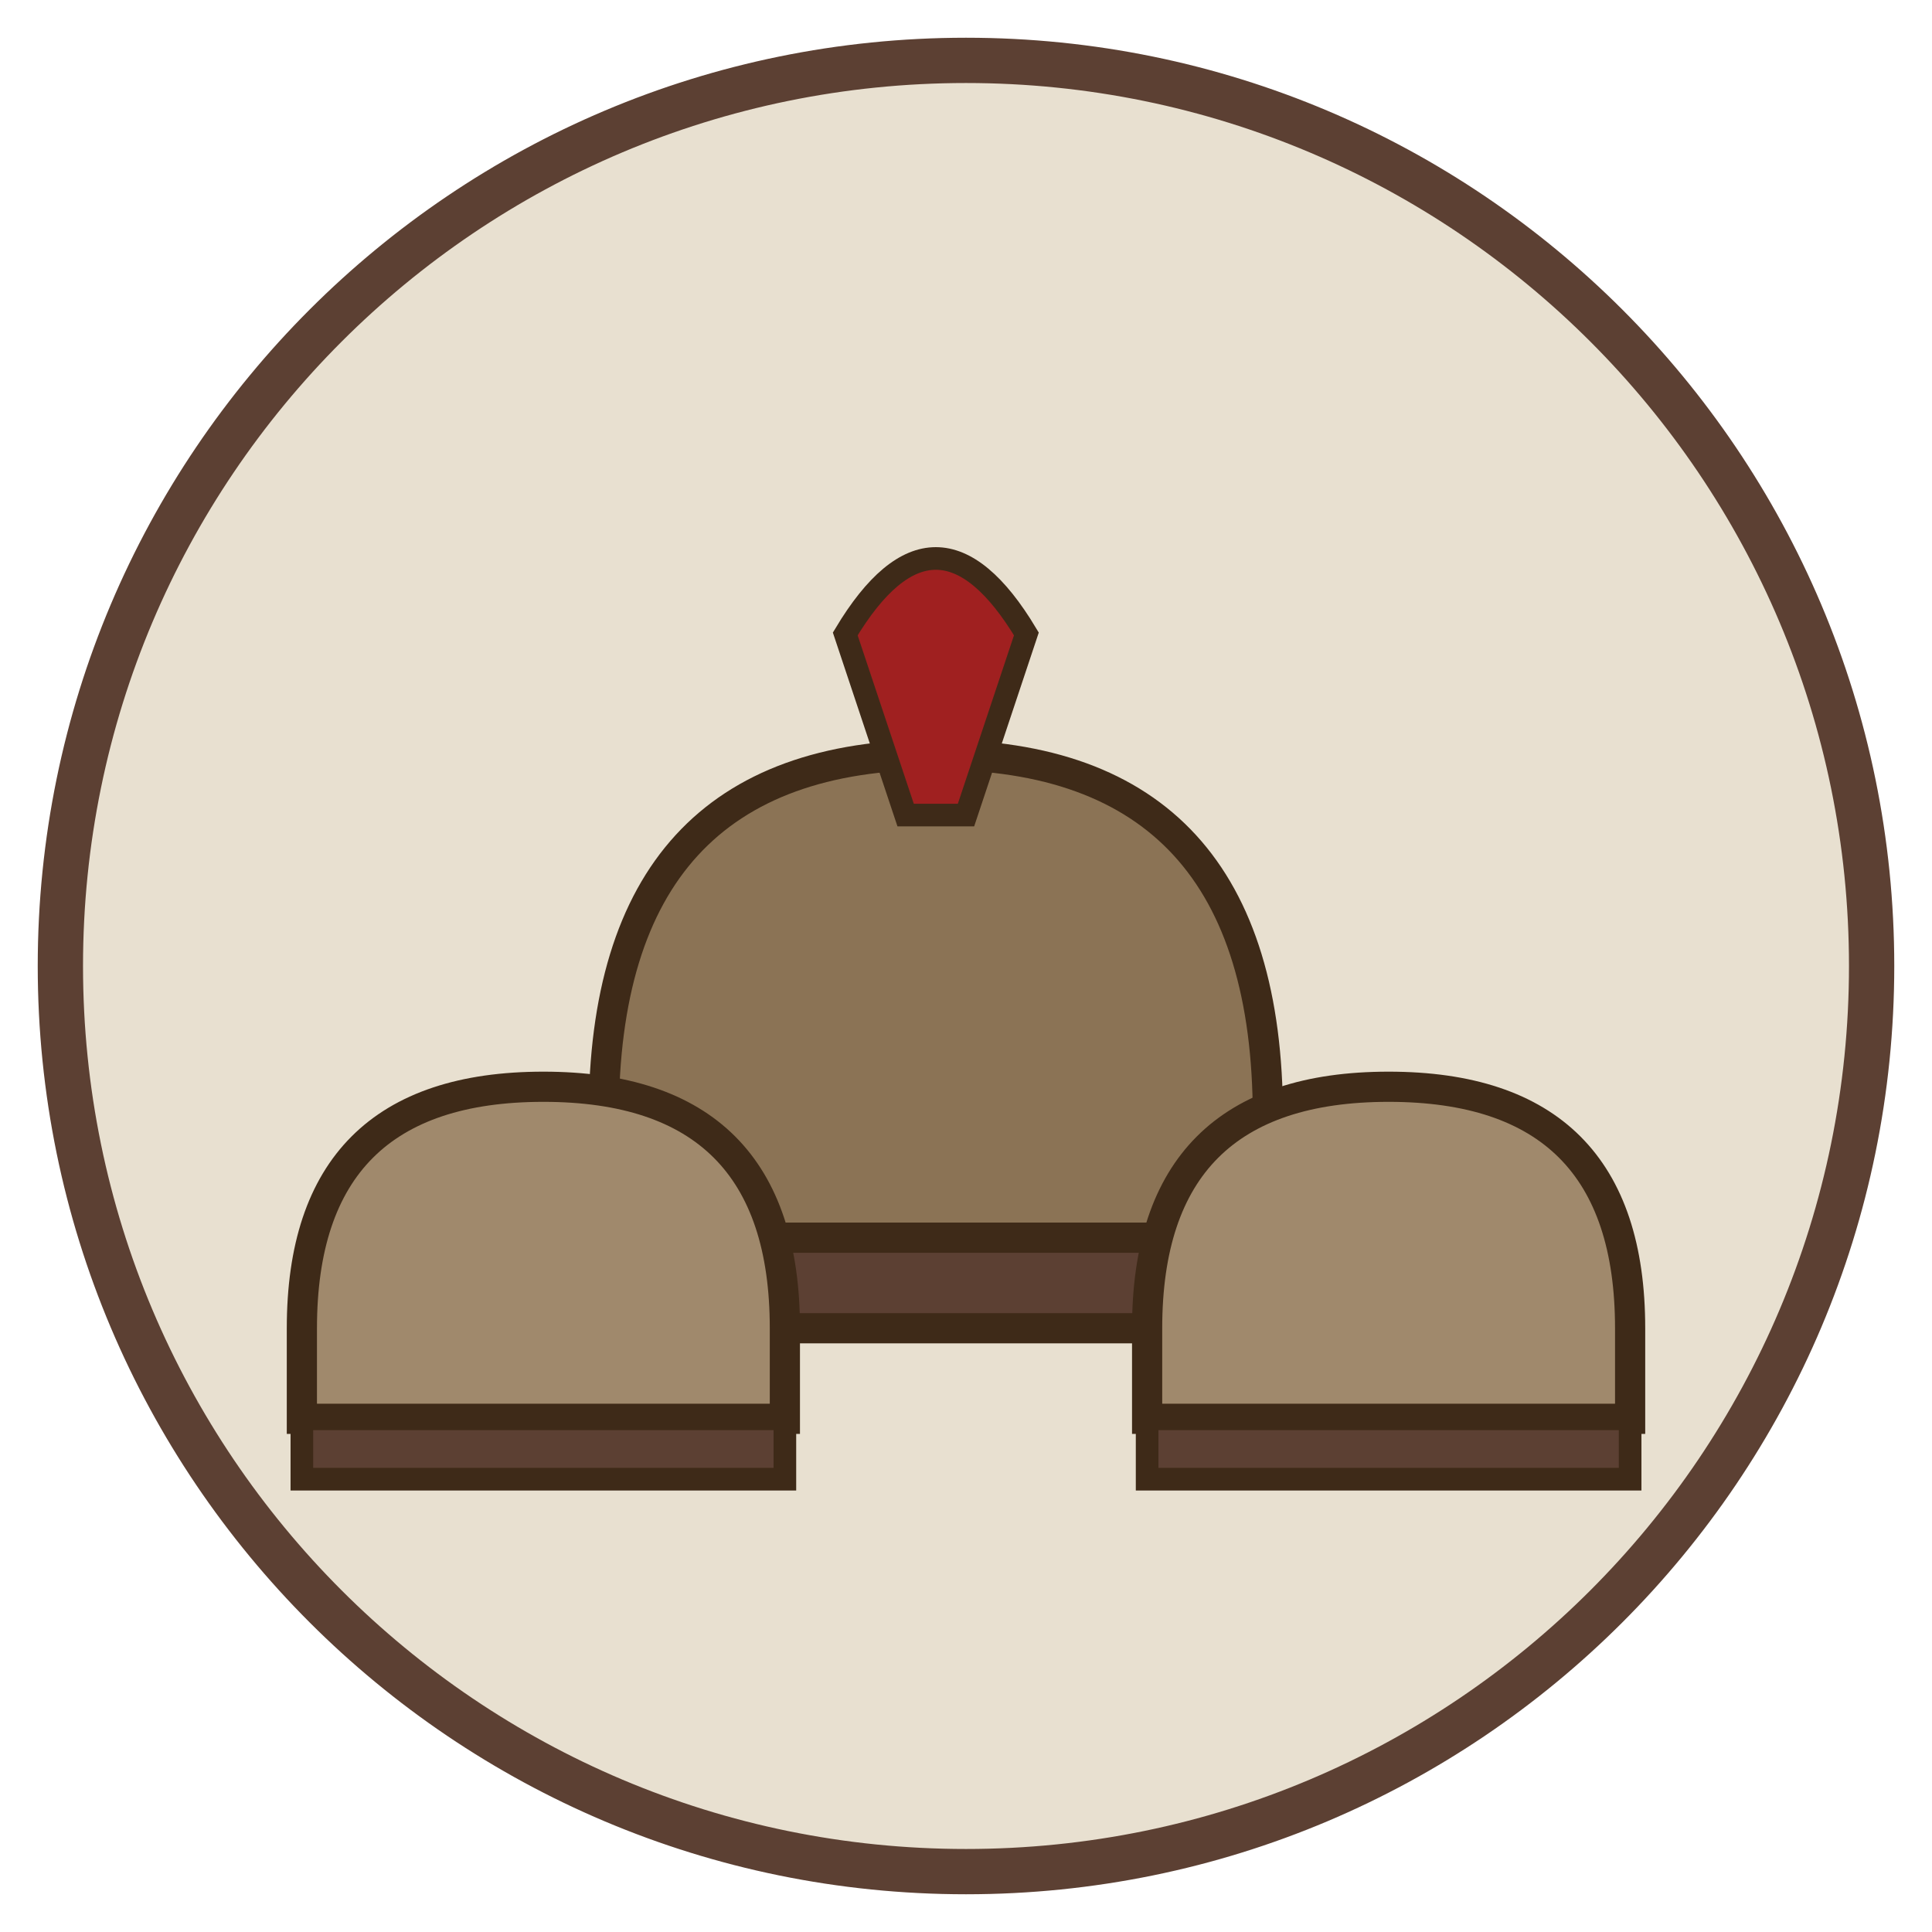
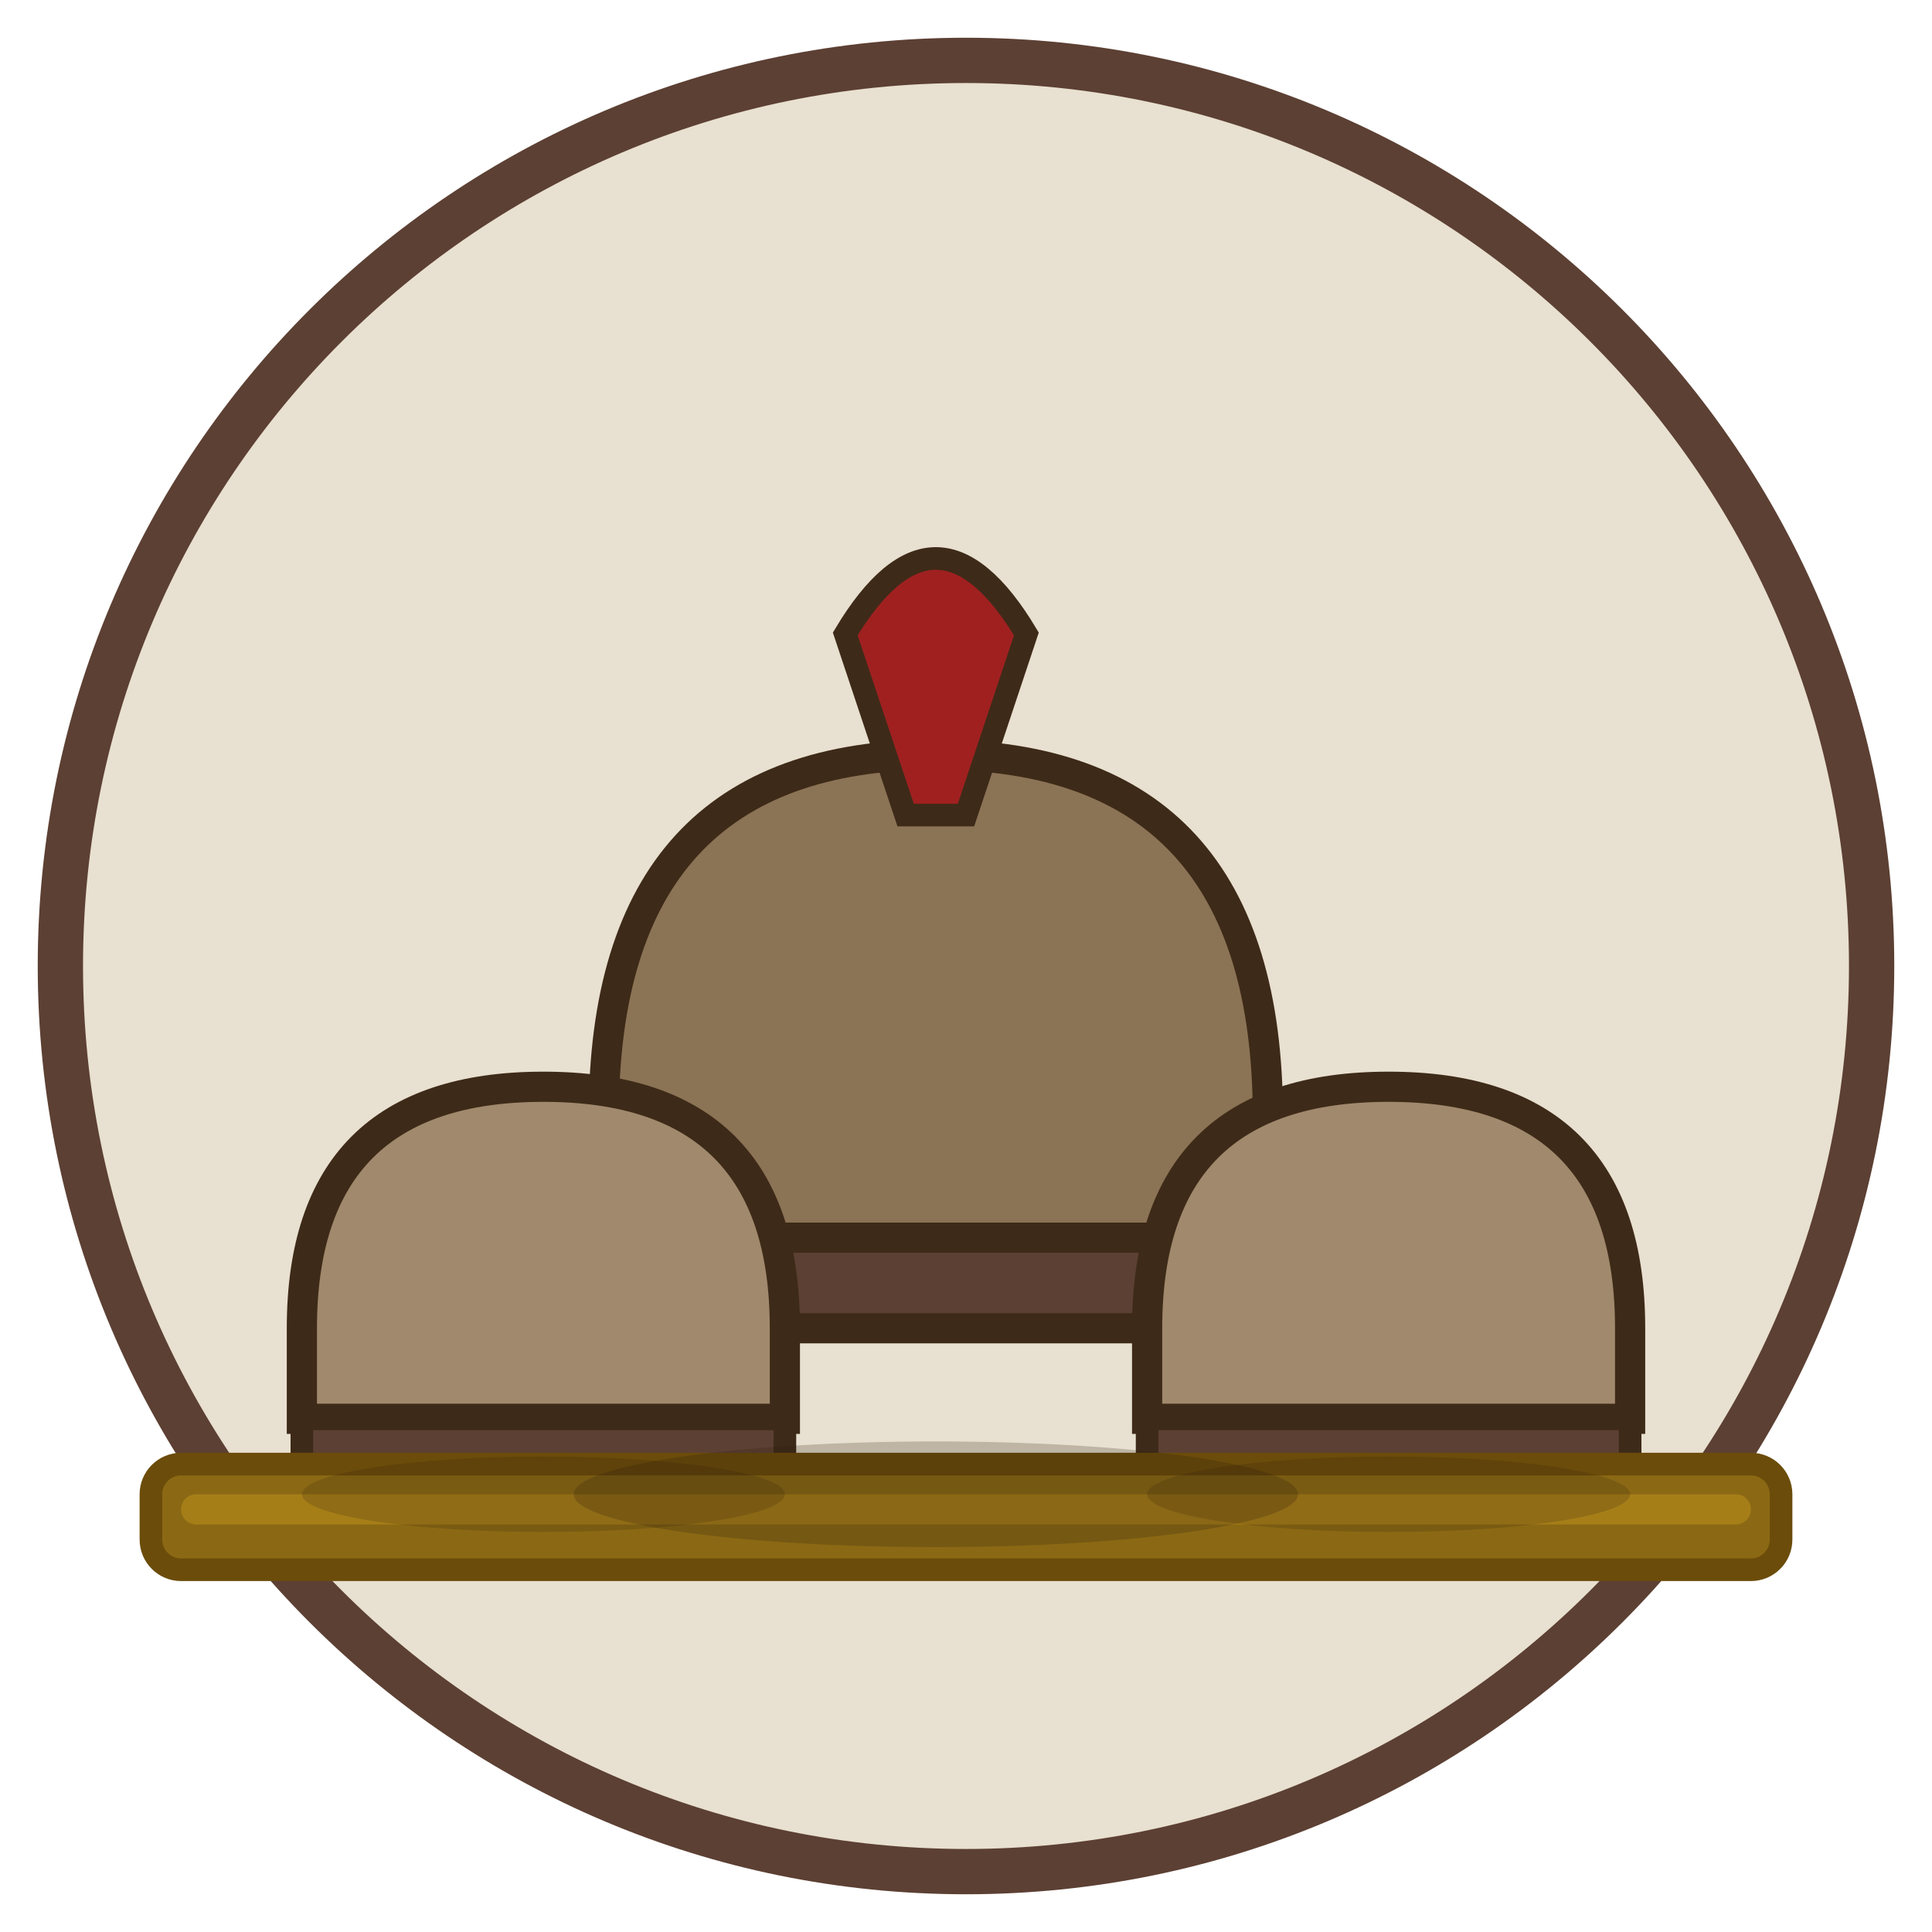
<svg xmlns="http://www.w3.org/2000/svg" viewBox="0 0 128 128" width="128" height="128">
  <circle cx="64" cy="64" r="60" fill="#E8E0D0" stroke="#5C4033" stroke-width="3" />
  <g transform="translate(40 60)">
    <path d="M0 14 Q0 -10 22 -10 Q44 -10 44 14 L44 22 L0 22 Z" fill="#8B7355" stroke="#3E2A18" stroke-width="2" />
    <rect x="0" y="22" width="44" height="6" fill="#5C4033" stroke="#3E2A18" stroke-width="2" />
    <rect x="20" y="-18" width="4" height="12" fill="#5C4033" />
    <path d="M16 -18 Q22 -28 28 -18 L24 -6 L20 -6 Z" fill="#A02020" stroke="#3E2A18" stroke-width="1.5" />
  </g>
  <g transform="translate(20 78)">
    <path d="M0 10 Q0 -6 16 -6 Q32 -6 32 10 L32 16 L0 16 Z" fill="#A0896C" stroke="#3E2A18" stroke-width="2" />
    <rect x="0" y="16" width="32" height="4" fill="#5C4033" stroke="#3E2A18" stroke-width="1.5" />
  </g>
  <g transform="translate(76 78)">
    <path d="M0 10 Q0 -6 16 -6 Q32 -6 32 10 L32 16 L0 16 Z" fill="#A0896C" stroke="#3E2A18" stroke-width="2" />
    <rect x="0" y="16" width="32" height="4" fill="#5C4033" stroke="#3E2A18" stroke-width="1.5" />
  </g>
+   <rect x="10" y="97" width="108" height="7" rx="2" fill="#8B6914" stroke="#6B4C0A" stroke-width="1.5" />
+   <rect x="12" y="99" width="104" height="2" rx="1" fill="#DAA520" opacity="0.35" />
+   <ellipse cx="62" cy="99" rx="24" ry="3.5" fill="#2A1A0A" opacity="0.22" />
+   <ellipse cx="36" cy="99" rx="16" ry="2.5" fill="#2A1A0A" opacity="0.18" />
+   <ellipse cx="92" cy="99" rx="16" ry="2.5" fill="#2A1A0A" opacity="0.18" />
</svg>
